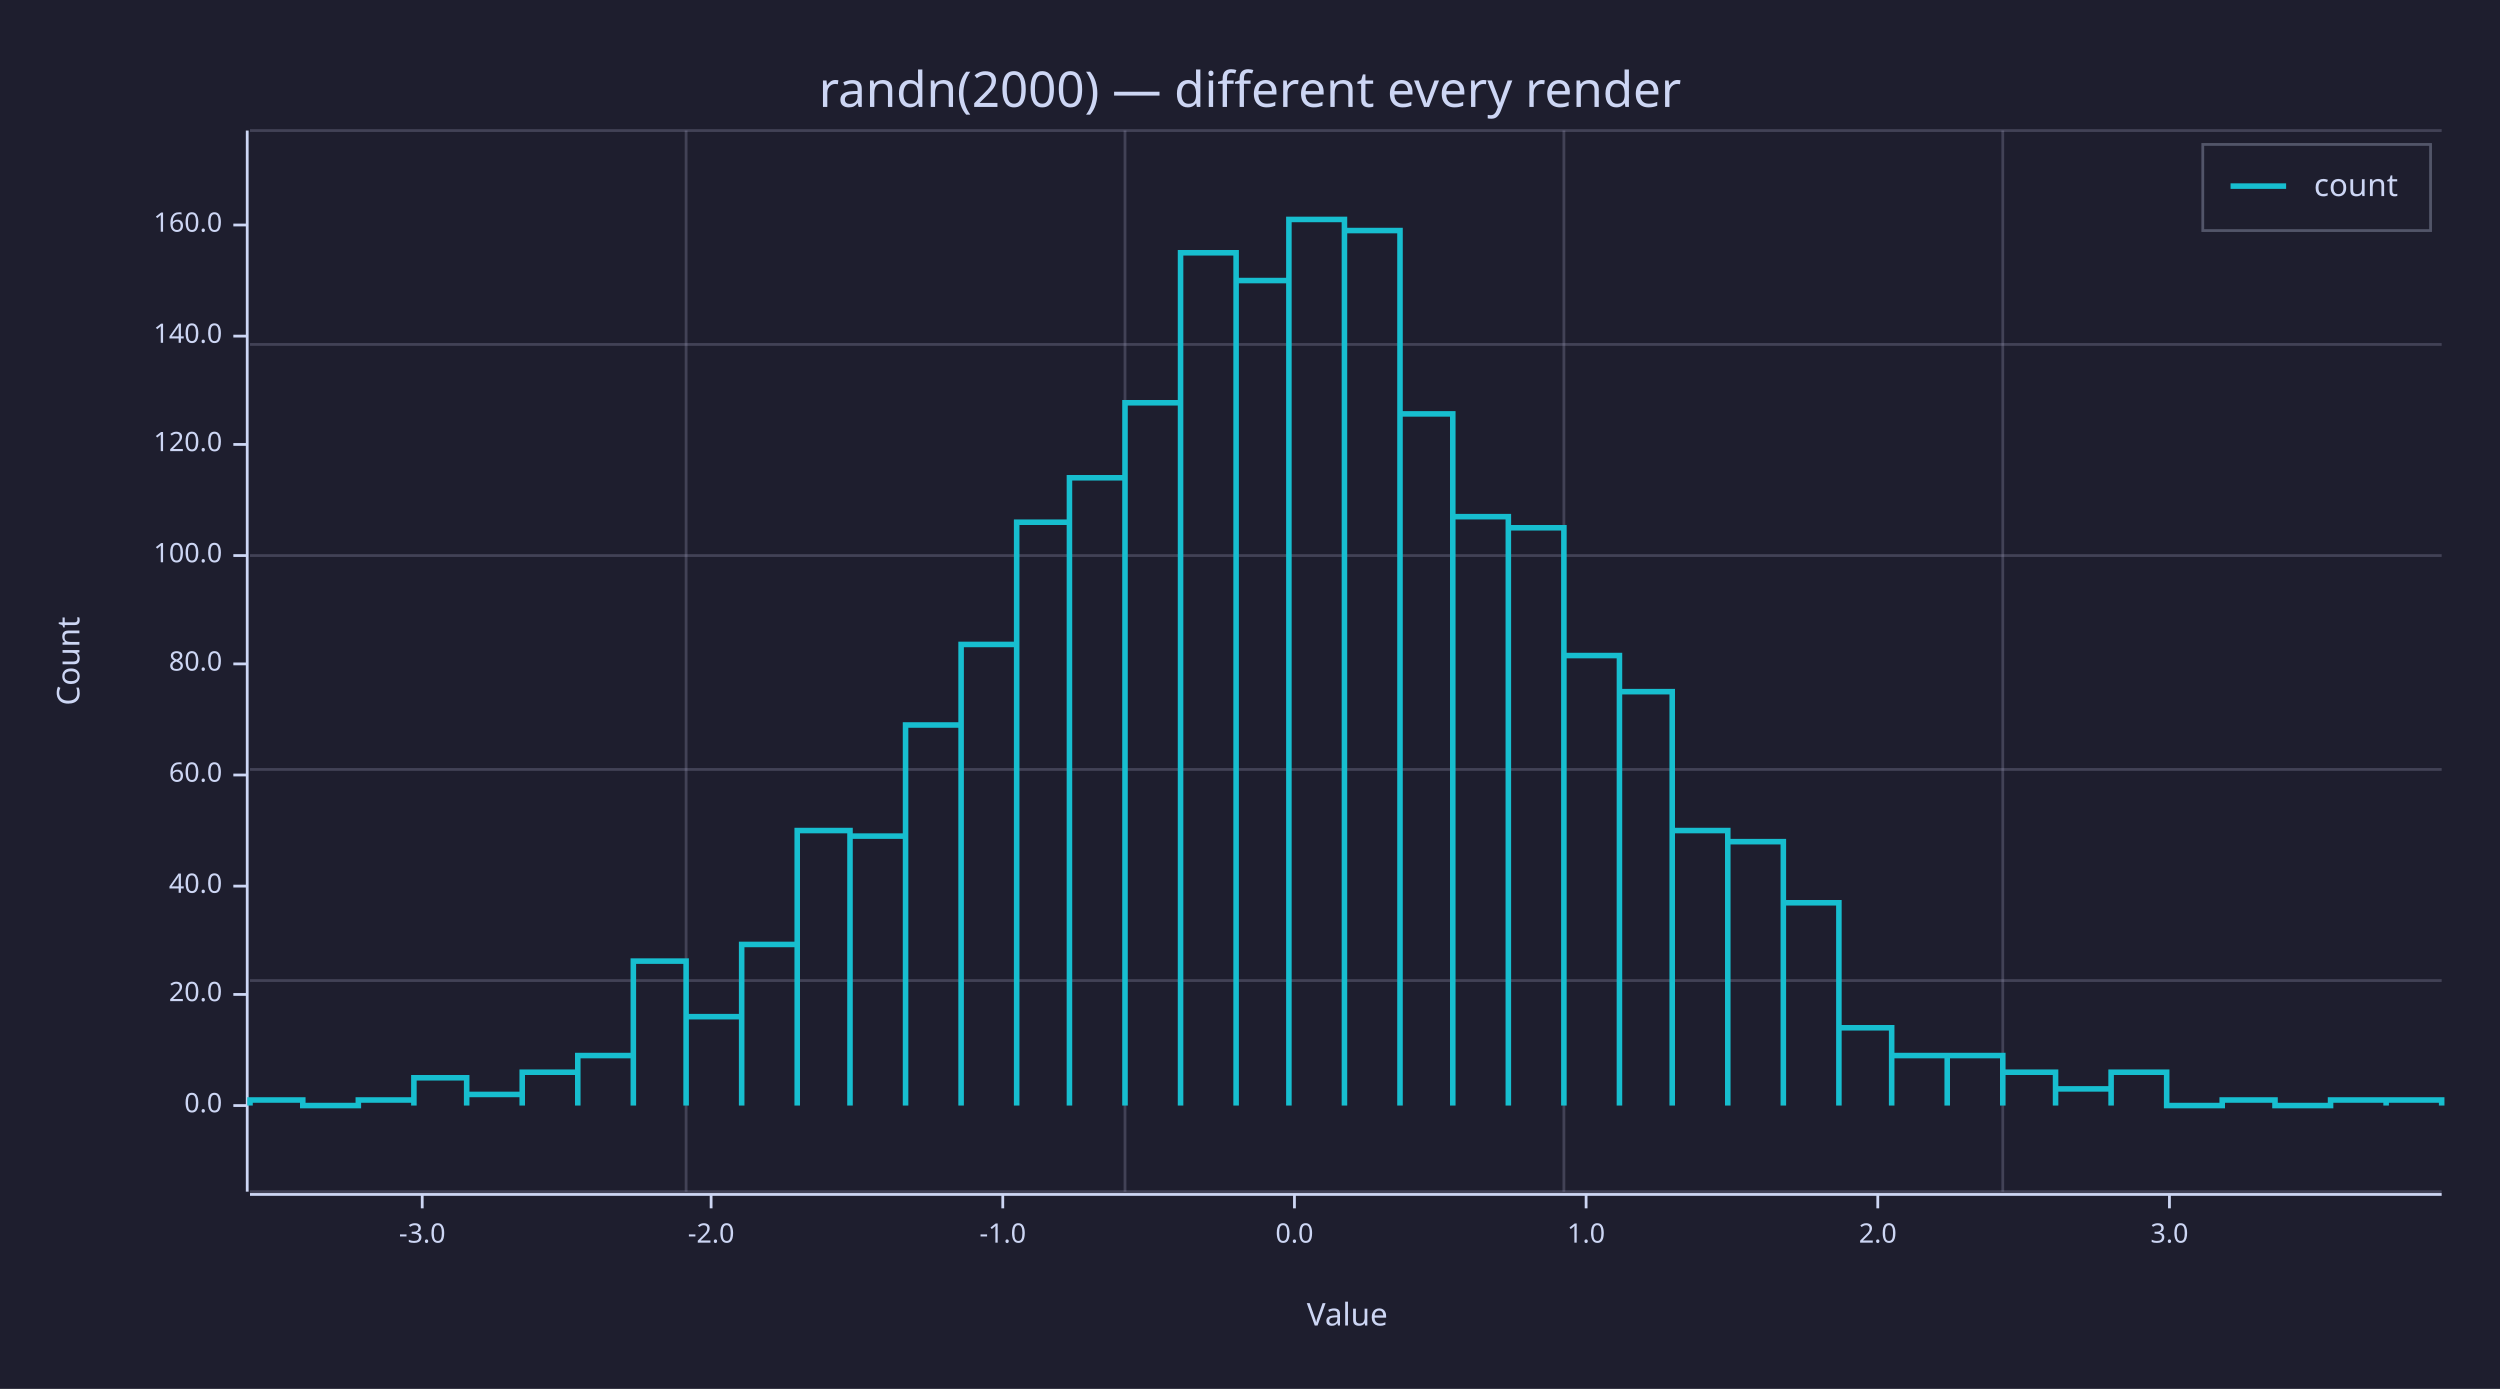
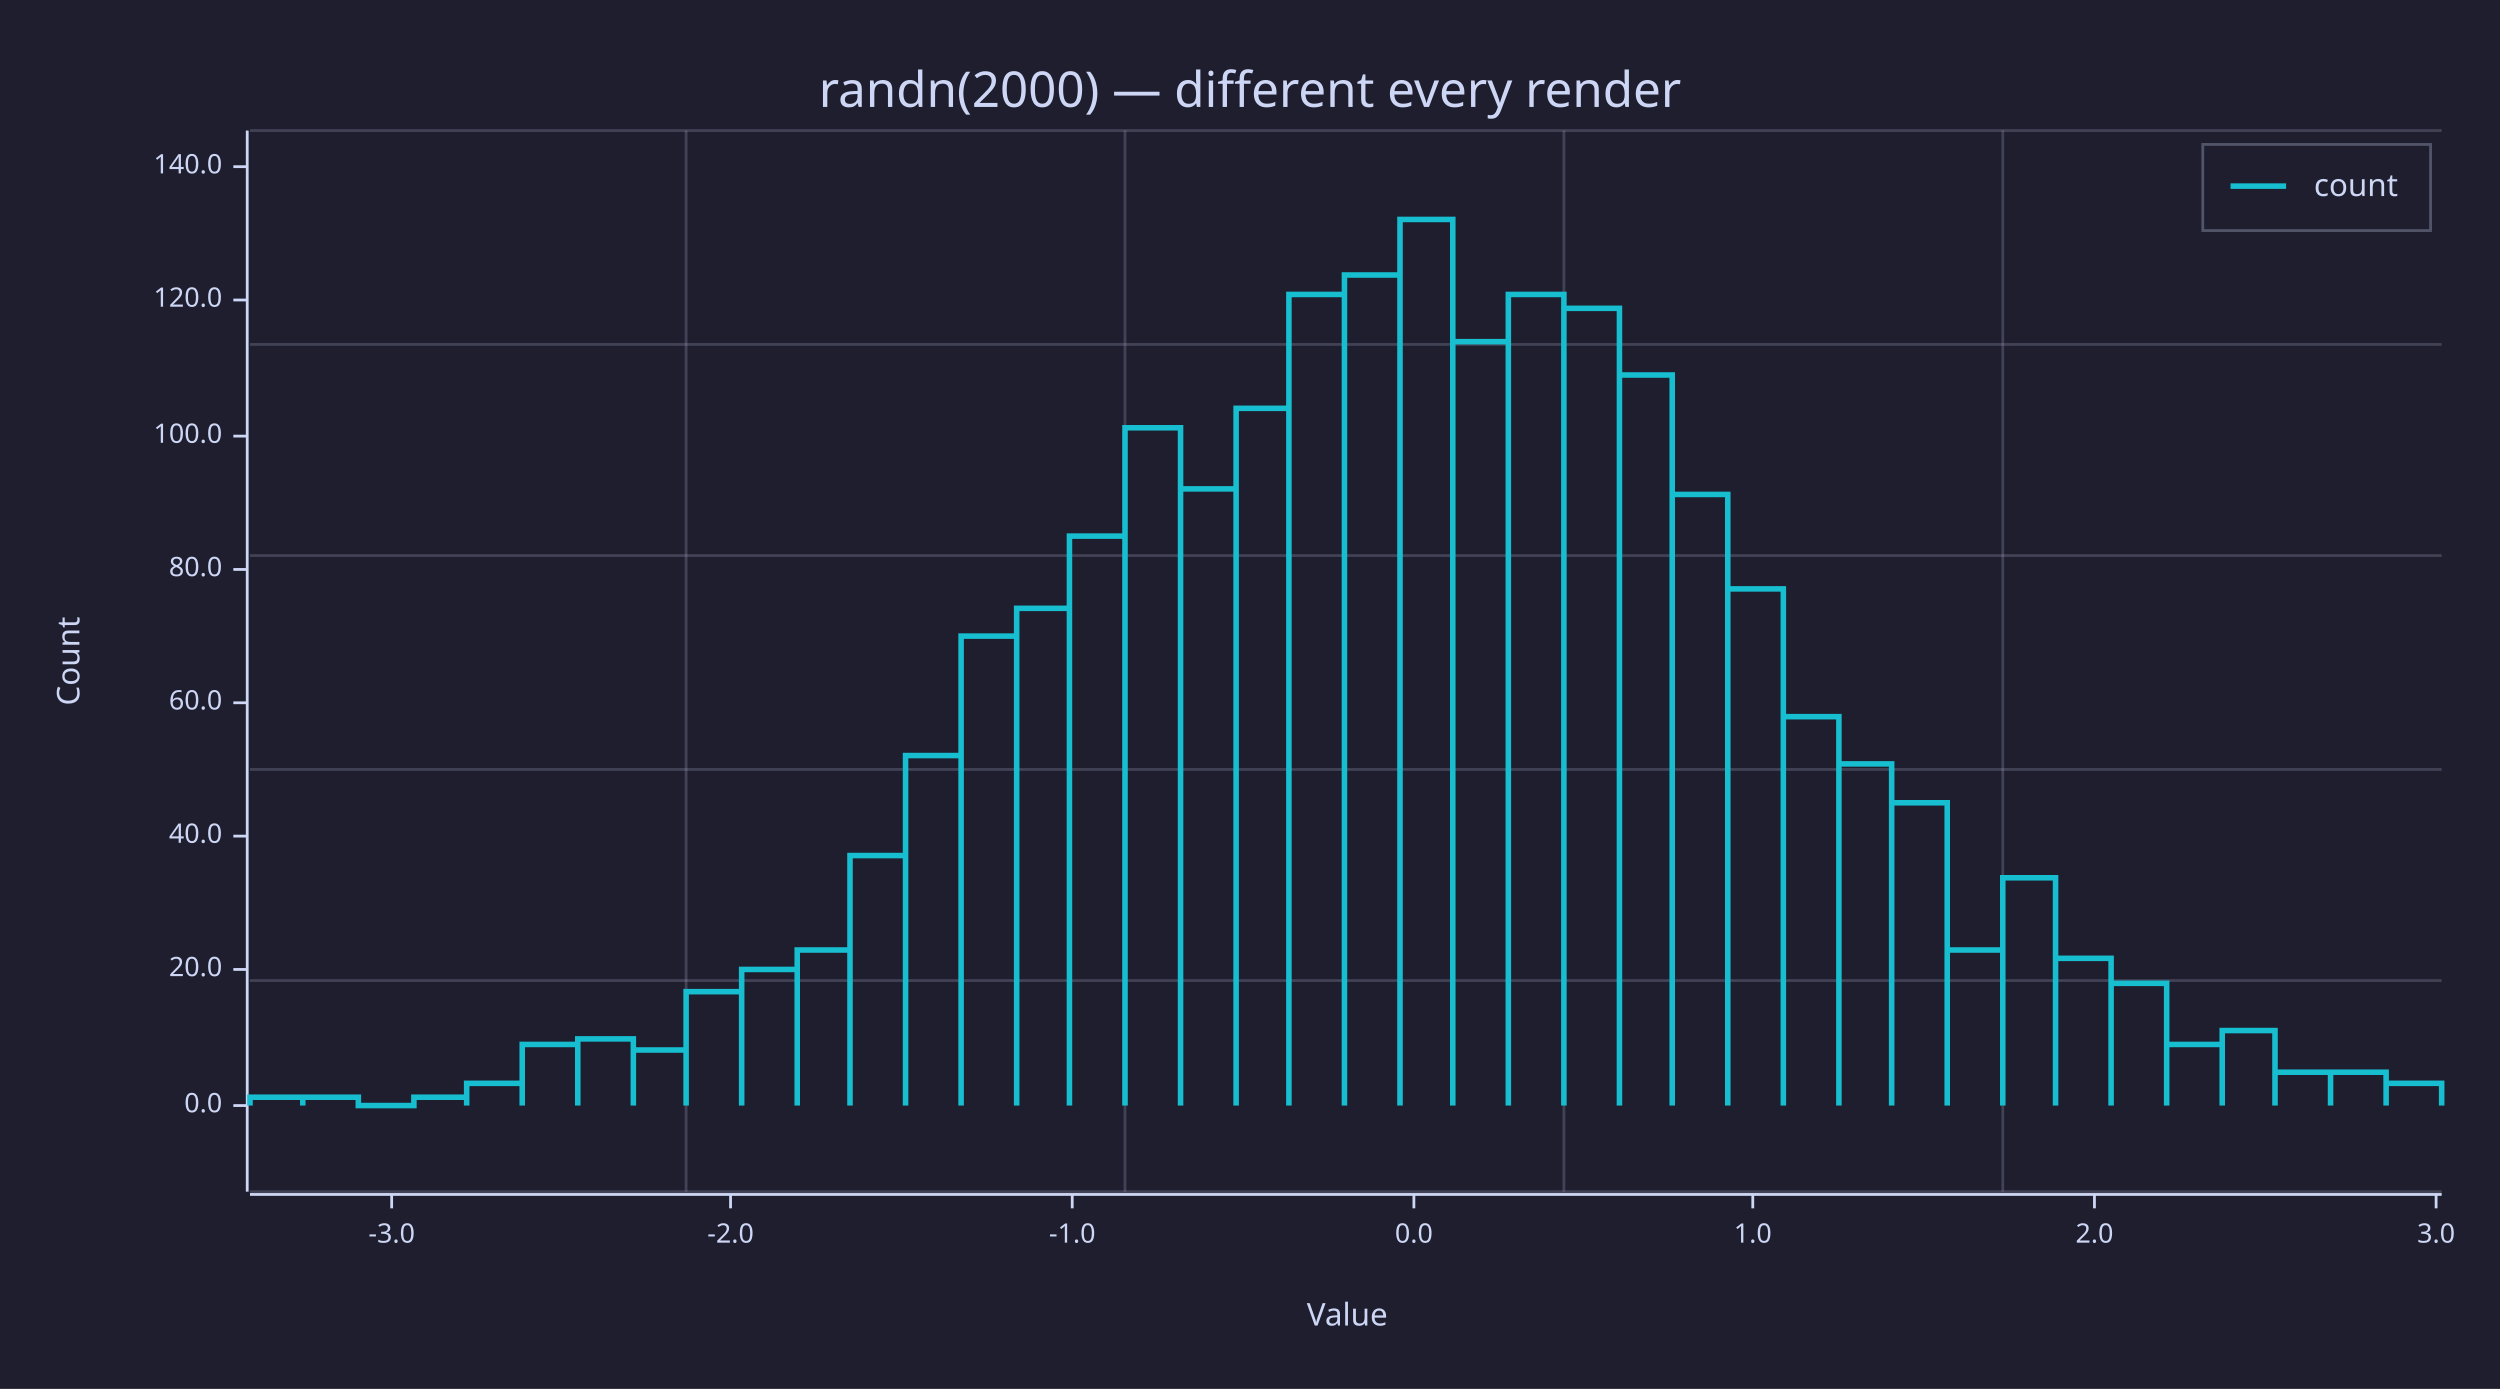
<svg xmlns="http://www.w3.org/2000/svg" width="900" height="500" viewBox="0 0 900 500">
  <rect x="0" y="0" width="900" height="500" opacity="1" fill="#1E1E2E" stroke="none" />
  <text x="450" y="25" dy="0.76em" text-anchor="middle" font-family="sans-serif" font-size="17.742" opacity="1" fill="#CDD6F4">
randn(2000) — different every render
</text>
  <text x="20" y="238" dy="0.76em" text-anchor="middle" font-family="sans-serif" font-size="11.29" opacity="1" fill="#CDD6F4" transform="rotate(270, 20, 238)">
Count
</text>
  <text x="485" y="480" dy="-0.5ex" text-anchor="middle" font-family="sans-serif" font-size="11.29" opacity="1" fill="#CDD6F4">
Value
</text>
  <polyline fill="none" opacity="1" stroke="#CDD6F4" stroke-width="1" points="89,47 89,429 " />
  <text x="80" y="398" dy="0.5ex" text-anchor="end" font-family="sans-serif" font-size="9.677" opacity="1" fill="#CDD6F4">
0.0
</text>
  <polyline fill="none" opacity="1" stroke="#CDD6F4" stroke-width="1" points="84,398 89,398 " />
-   <text x="80" y="358" dy="0.5ex" text-anchor="end" font-family="sans-serif" font-size="9.677" opacity="1" fill="#CDD6F4">
+   <text x="80" y="349" dy="0.5ex" text-anchor="end" font-family="sans-serif" font-size="9.677" opacity="1" fill="#CDD6F4">
20.0
</text>
-   <polyline fill="none" opacity="1" stroke="#CDD6F4" stroke-width="1" points="84,358 89,358 " />
-   <text x="80" y="319" dy="0.5ex" text-anchor="end" font-family="sans-serif" font-size="9.677" opacity="1" fill="#CDD6F4">
+   <polyline fill="none" opacity="1" stroke="#CDD6F4" stroke-width="1" points="84,349 89,349 " />
+   <text x="80" y="301" dy="0.5ex" text-anchor="end" font-family="sans-serif" font-size="9.677" opacity="1" fill="#CDD6F4">
40.0
</text>
-   <polyline fill="none" opacity="1" stroke="#CDD6F4" stroke-width="1" points="84,319 89,319 " />
-   <text x="80" y="279" dy="0.5ex" text-anchor="end" font-family="sans-serif" font-size="9.677" opacity="1" fill="#CDD6F4">
+   <polyline fill="none" opacity="1" stroke="#CDD6F4" stroke-width="1" points="84,301 89,301 " />
+   <text x="80" y="253" dy="0.5ex" text-anchor="end" font-family="sans-serif" font-size="9.677" opacity="1" fill="#CDD6F4">
60.0
</text>
-   <polyline fill="none" opacity="1" stroke="#CDD6F4" stroke-width="1" points="84,279 89,279 " />
-   <text x="80" y="239" dy="0.5ex" text-anchor="end" font-family="sans-serif" font-size="9.677" opacity="1" fill="#CDD6F4">
+   <polyline fill="none" opacity="1" stroke="#CDD6F4" stroke-width="1" points="84,253 89,253 " />
+   <text x="80" y="205" dy="0.5ex" text-anchor="end" font-family="sans-serif" font-size="9.677" opacity="1" fill="#CDD6F4">
80.0
</text>
-   <polyline fill="none" opacity="1" stroke="#CDD6F4" stroke-width="1" points="84,239 89,239 " />
-   <text x="80" y="200" dy="0.5ex" text-anchor="end" font-family="sans-serif" font-size="9.677" opacity="1" fill="#CDD6F4">
+   <polyline fill="none" opacity="1" stroke="#CDD6F4" stroke-width="1" points="84,205 89,205 " />
+   <text x="80" y="157" dy="0.5ex" text-anchor="end" font-family="sans-serif" font-size="9.677" opacity="1" fill="#CDD6F4">
100.0
</text>
-   <polyline fill="none" opacity="1" stroke="#CDD6F4" stroke-width="1" points="84,200 89,200 " />
-   <text x="80" y="160" dy="0.5ex" text-anchor="end" font-family="sans-serif" font-size="9.677" opacity="1" fill="#CDD6F4">
+   <polyline fill="none" opacity="1" stroke="#CDD6F4" stroke-width="1" points="84,157 89,157 " />
+   <text x="80" y="108" dy="0.5ex" text-anchor="end" font-family="sans-serif" font-size="9.677" opacity="1" fill="#CDD6F4">
120.0
</text>
-   <polyline fill="none" opacity="1" stroke="#CDD6F4" stroke-width="1" points="84,160 89,160 " />
-   <text x="80" y="121" dy="0.5ex" text-anchor="end" font-family="sans-serif" font-size="9.677" opacity="1" fill="#CDD6F4">
+   <polyline fill="none" opacity="1" stroke="#CDD6F4" stroke-width="1" points="84,108 89,108 " />
+   <text x="80" y="60" dy="0.5ex" text-anchor="end" font-family="sans-serif" font-size="9.677" opacity="1" fill="#CDD6F4">
140.0
</text>
-   <polyline fill="none" opacity="1" stroke="#CDD6F4" stroke-width="1" points="84,121 89,121 " />
-   <text x="80" y="81" dy="0.5ex" text-anchor="end" font-family="sans-serif" font-size="9.677" opacity="1" fill="#CDD6F4">
- 160.0
- </text>
-   <polyline fill="none" opacity="1" stroke="#CDD6F4" stroke-width="1" points="84,81 89,81 " />
+   <polyline fill="none" opacity="1" stroke="#CDD6F4" stroke-width="1" points="84,60 89,60 " />
  <polyline fill="none" opacity="1" stroke="#CDD6F4" stroke-width="1" points="90,430 879,430 " />
-   <text x="152" y="440" dy="0.76em" text-anchor="middle" font-family="sans-serif" font-size="9.677" opacity="1" fill="#CDD6F4">
+   <text x="141" y="440" dy="0.76em" text-anchor="middle" font-family="sans-serif" font-size="9.677" opacity="1" fill="#CDD6F4">
-3.0
</text>
-   <polyline fill="none" opacity="1" stroke="#CDD6F4" stroke-width="1" points="152,430 152,435 " />
-   <text x="256" y="440" dy="0.76em" text-anchor="middle" font-family="sans-serif" font-size="9.677" opacity="1" fill="#CDD6F4">
+   <polyline fill="none" opacity="1" stroke="#CDD6F4" stroke-width="1" points="141,430 141,435 " />
+   <text x="263" y="440" dy="0.76em" text-anchor="middle" font-family="sans-serif" font-size="9.677" opacity="1" fill="#CDD6F4">
-2.0
</text>
-   <polyline fill="none" opacity="1" stroke="#CDD6F4" stroke-width="1" points="256,430 256,435 " />
-   <text x="361" y="440" dy="0.76em" text-anchor="middle" font-family="sans-serif" font-size="9.677" opacity="1" fill="#CDD6F4">
+   <polyline fill="none" opacity="1" stroke="#CDD6F4" stroke-width="1" points="263,430 263,435 " />
+   <text x="386" y="440" dy="0.76em" text-anchor="middle" font-family="sans-serif" font-size="9.677" opacity="1" fill="#CDD6F4">
-1.0
</text>
-   <polyline fill="none" opacity="1" stroke="#CDD6F4" stroke-width="1" points="361,430 361,435 " />
-   <text x="466" y="440" dy="0.76em" text-anchor="middle" font-family="sans-serif" font-size="9.677" opacity="1" fill="#CDD6F4">
+   <polyline fill="none" opacity="1" stroke="#CDD6F4" stroke-width="1" points="386,430 386,435 " />
+   <text x="509" y="440" dy="0.76em" text-anchor="middle" font-family="sans-serif" font-size="9.677" opacity="1" fill="#CDD6F4">
0.0
</text>
-   <polyline fill="none" opacity="1" stroke="#CDD6F4" stroke-width="1" points="466,430 466,435 " />
-   <text x="571" y="440" dy="0.76em" text-anchor="middle" font-family="sans-serif" font-size="9.677" opacity="1" fill="#CDD6F4">
+   <polyline fill="none" opacity="1" stroke="#CDD6F4" stroke-width="1" points="509,430 509,435 " />
+   <text x="631" y="440" dy="0.76em" text-anchor="middle" font-family="sans-serif" font-size="9.677" opacity="1" fill="#CDD6F4">
1.0
</text>
-   <polyline fill="none" opacity="1" stroke="#CDD6F4" stroke-width="1" points="571,430 571,435 " />
-   <text x="676" y="440" dy="0.76em" text-anchor="middle" font-family="sans-serif" font-size="9.677" opacity="1" fill="#CDD6F4">
+   <polyline fill="none" opacity="1" stroke="#CDD6F4" stroke-width="1" points="631,430 631,435 " />
+   <text x="754" y="440" dy="0.76em" text-anchor="middle" font-family="sans-serif" font-size="9.677" opacity="1" fill="#CDD6F4">
2.0
</text>
-   <polyline fill="none" opacity="1" stroke="#CDD6F4" stroke-width="1" points="676,430 676,435 " />
-   <text x="781" y="440" dy="0.76em" text-anchor="middle" font-family="sans-serif" font-size="9.677" opacity="1" fill="#CDD6F4">
+   <polyline fill="none" opacity="1" stroke="#CDD6F4" stroke-width="1" points="754,430 754,435 " />
+   <text x="877" y="440" dy="0.76em" text-anchor="middle" font-family="sans-serif" font-size="9.677" opacity="1" fill="#CDD6F4">
3.0
</text>
-   <polyline fill="none" opacity="1" stroke="#CDD6F4" stroke-width="1" points="781,430 781,435 " />
+   <polyline fill="none" opacity="1" stroke="#CDD6F4" stroke-width="1" points="877,430 877,435 " />
  <polyline fill="none" opacity="0.3" stroke="#9696B4" stroke-width="1" points="90,429 879,429 " />
  <polyline fill="none" opacity="0.3" stroke="#9696B4" stroke-width="1" points="90,353 879,353 " />
  <polyline fill="none" opacity="0.3" stroke="#9696B4" stroke-width="1" points="90,277 879,277 " />
  <polyline fill="none" opacity="0.3" stroke="#9696B4" stroke-width="1" points="90,200 879,200 " />
  <polyline fill="none" opacity="0.3" stroke="#9696B4" stroke-width="1" points="90,124 879,124 " />
  <polyline fill="none" opacity="0.3" stroke="#9696B4" stroke-width="1" points="90,47 879,47 " />
  <polyline fill="none" opacity="0.3" stroke="#9696B4" stroke-width="1" points="247,429 247,47 " />
  <polyline fill="none" opacity="0.3" stroke="#9696B4" stroke-width="1" points="405,429 405,47 " />
  <polyline fill="none" opacity="0.3" stroke="#9696B4" stroke-width="1" points="563,429 563,47 " />
  <polyline fill="none" opacity="0.3" stroke="#9696B4" stroke-width="1" points="721,429 721,47 " />
-   <polyline fill="none" opacity="1" stroke="#17BECF" stroke-width="2" points="90,398 90,396 109,396 109,398 109,398 109,398 129,398 129,398 129,398 129,396 149,396 149,398 149,398 149,388 168,388 168,398 168,398 168,394 188,394 188,398 188,398 188,386 208,386 208,398 208,398 208,380 228,380 228,398 228,398 228,346 247,346 247,398 247,398 247,366 267,366 267,398 267,398 267,340 287,340 287,398 287,398 287,299 306,299 306,398 306,398 306,301 326,301 326,398 326,398 326,261 346,261 346,398 346,398 346,232 366,232 366,398 366,398 366,188 385,188 385,398 385,398 385,172 405,172 405,398 405,398 405,145 425,145 425,398 425,398 425,91 445,91 445,398 445,398 445,101 464,101 464,398 464,398 464,79 484,79 484,398 484,398 484,83 504,83 504,398 504,398 504,149 523,149 523,398 523,398 523,186 543,186 543,398 543,398 543,190 563,190 563,398 563,398 563,236 583,236 583,398 583,398 583,249 602,249 602,398 602,398 602,299 622,299 622,398 622,398 622,303 642,303 642,398 642,398 642,325 662,325 662,398 662,398 662,370 681,370 681,398 681,398 681,380 701,380 701,398 701,398 701,380 721,380 721,398 721,398 721,386 740,386 740,398 740,398 740,392 760,392 760,398 760,398 760,386 780,386 780,398 780,398 780,398 800,398 800,398 800,398 800,396 819,396 819,398 819,398 819,398 839,398 839,398 839,398 839,396 859,396 859,398 859,398 859,396 879,396 879,398 " />
+   <polyline fill="none" opacity="1" stroke="#17BECF" stroke-width="2" points="90,398 90,395 109,395 109,398 109,398 109,395 129,395 129,398 129,398 129,398 149,398 149,398 149,398 149,395 168,395 168,398 168,398 168,390 188,390 188,398 188,398 188,376 208,376 208,398 208,398 208,374 228,374 228,398 228,398 228,378 247,378 247,398 247,398 247,357 267,357 267,398 267,398 267,349 287,349 287,398 287,398 287,342 306,342 306,398 306,398 306,308 326,308 326,398 326,398 326,272 346,272 346,398 346,398 346,229 366,229 366,398 366,398 366,219 385,219 385,398 385,398 385,193 405,193 405,398 405,398 405,154 425,154 425,398 425,398 425,176 445,176 445,398 445,398 445,147 464,147 464,398 464,398 464,106 484,106 484,398 484,398 484,99 504,99 504,398 504,398 504,79 523,79 523,398 523,398 523,123 543,123 543,398 543,398 543,106 563,106 563,398 563,398 563,111 583,111 583,398 583,398 583,135 602,135 602,398 602,398 602,178 622,178 622,398 622,398 622,212 642,212 642,398 642,398 642,258 662,258 662,398 662,398 662,275 681,275 681,398 681,398 681,289 701,289 701,398 701,398 701,342 721,342 721,398 721,398 721,316 740,316 740,398 740,398 740,345 760,345 760,398 760,398 760,354 780,354 780,398 780,398 780,376 800,376 800,398 800,398 800,371 819,371 819,398 819,398 819,386 839,386 839,398 839,398 839,386 859,386 859,398 859,398 859,390 879,390 879,398 " />
  <rect x="793" y="52" width="82" height="31" opacity="0.85" fill="#1E1E2E" stroke="none" />
  <rect x="793" y="52" width="82" height="31" opacity="0.3" fill="none" stroke="#CDD6F4" />
  <text x="833" y="62" dy="0.76em" text-anchor="start" font-family="sans-serif" font-size="11.29" opacity="1" fill="#CDD6F4">
count
</text>
  <polyline fill="none" opacity="1" stroke="#17BECF" stroke-width="2" points="803,67 823,67 " />
</svg>
